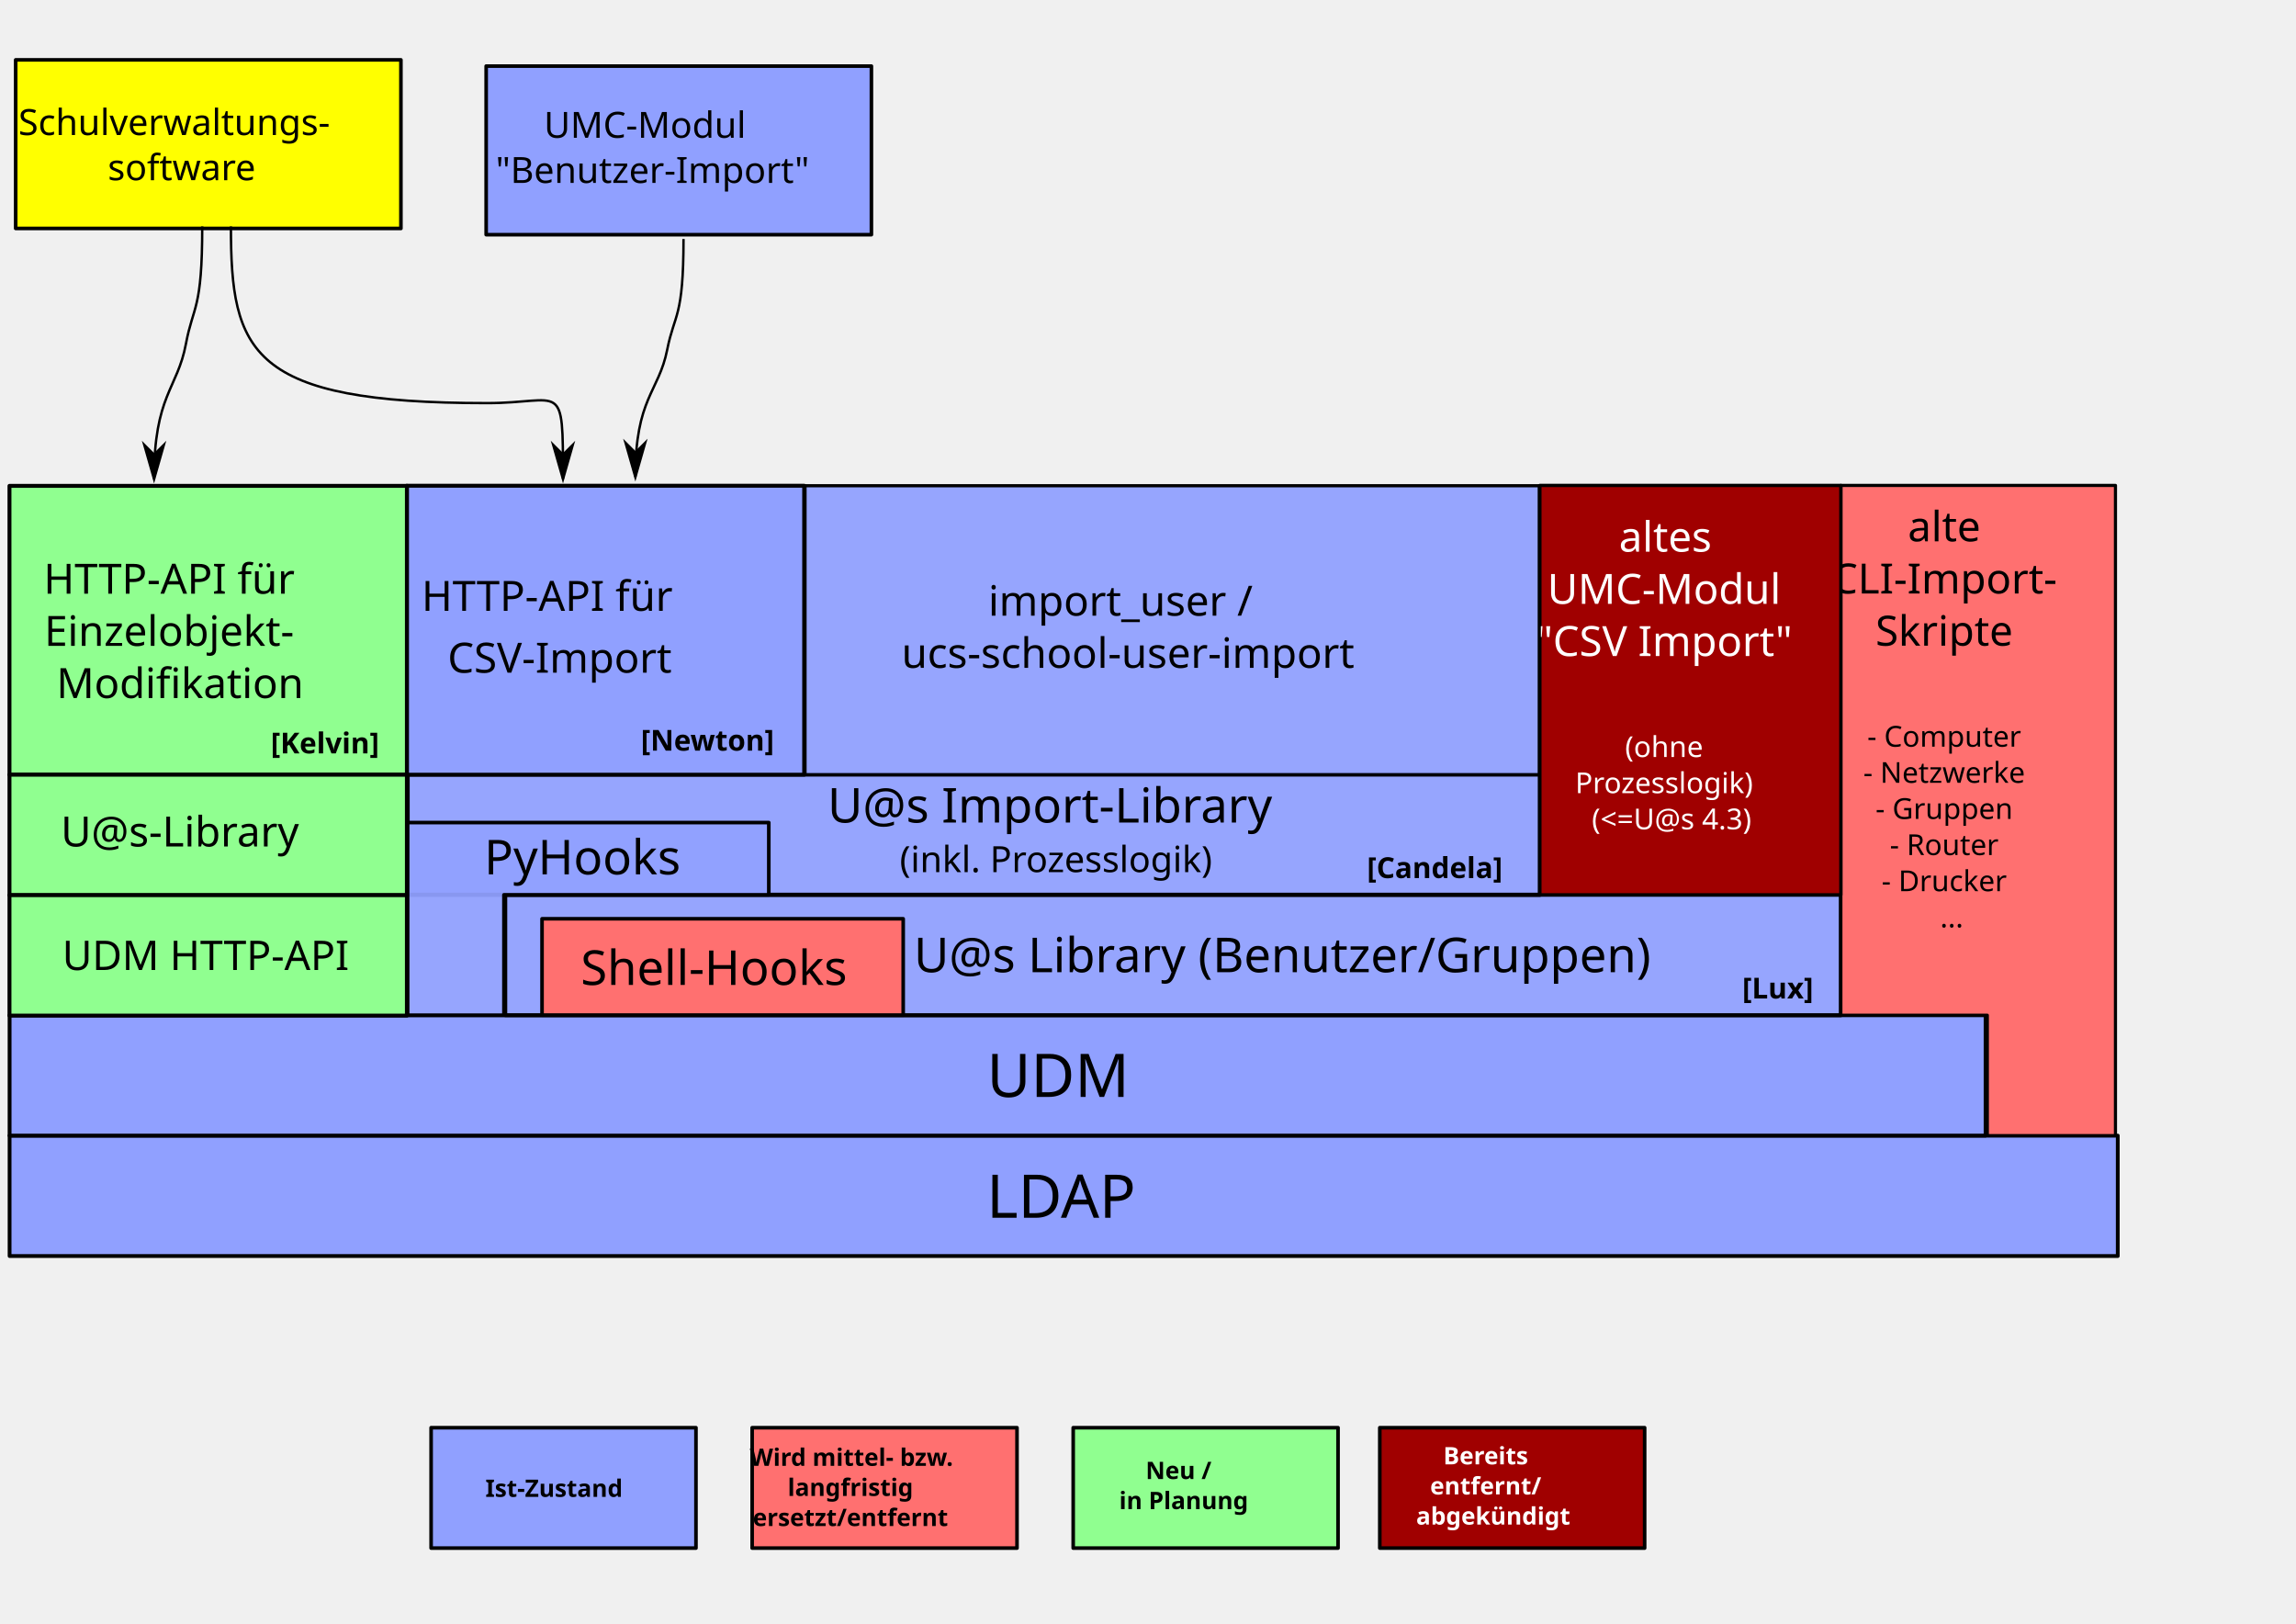
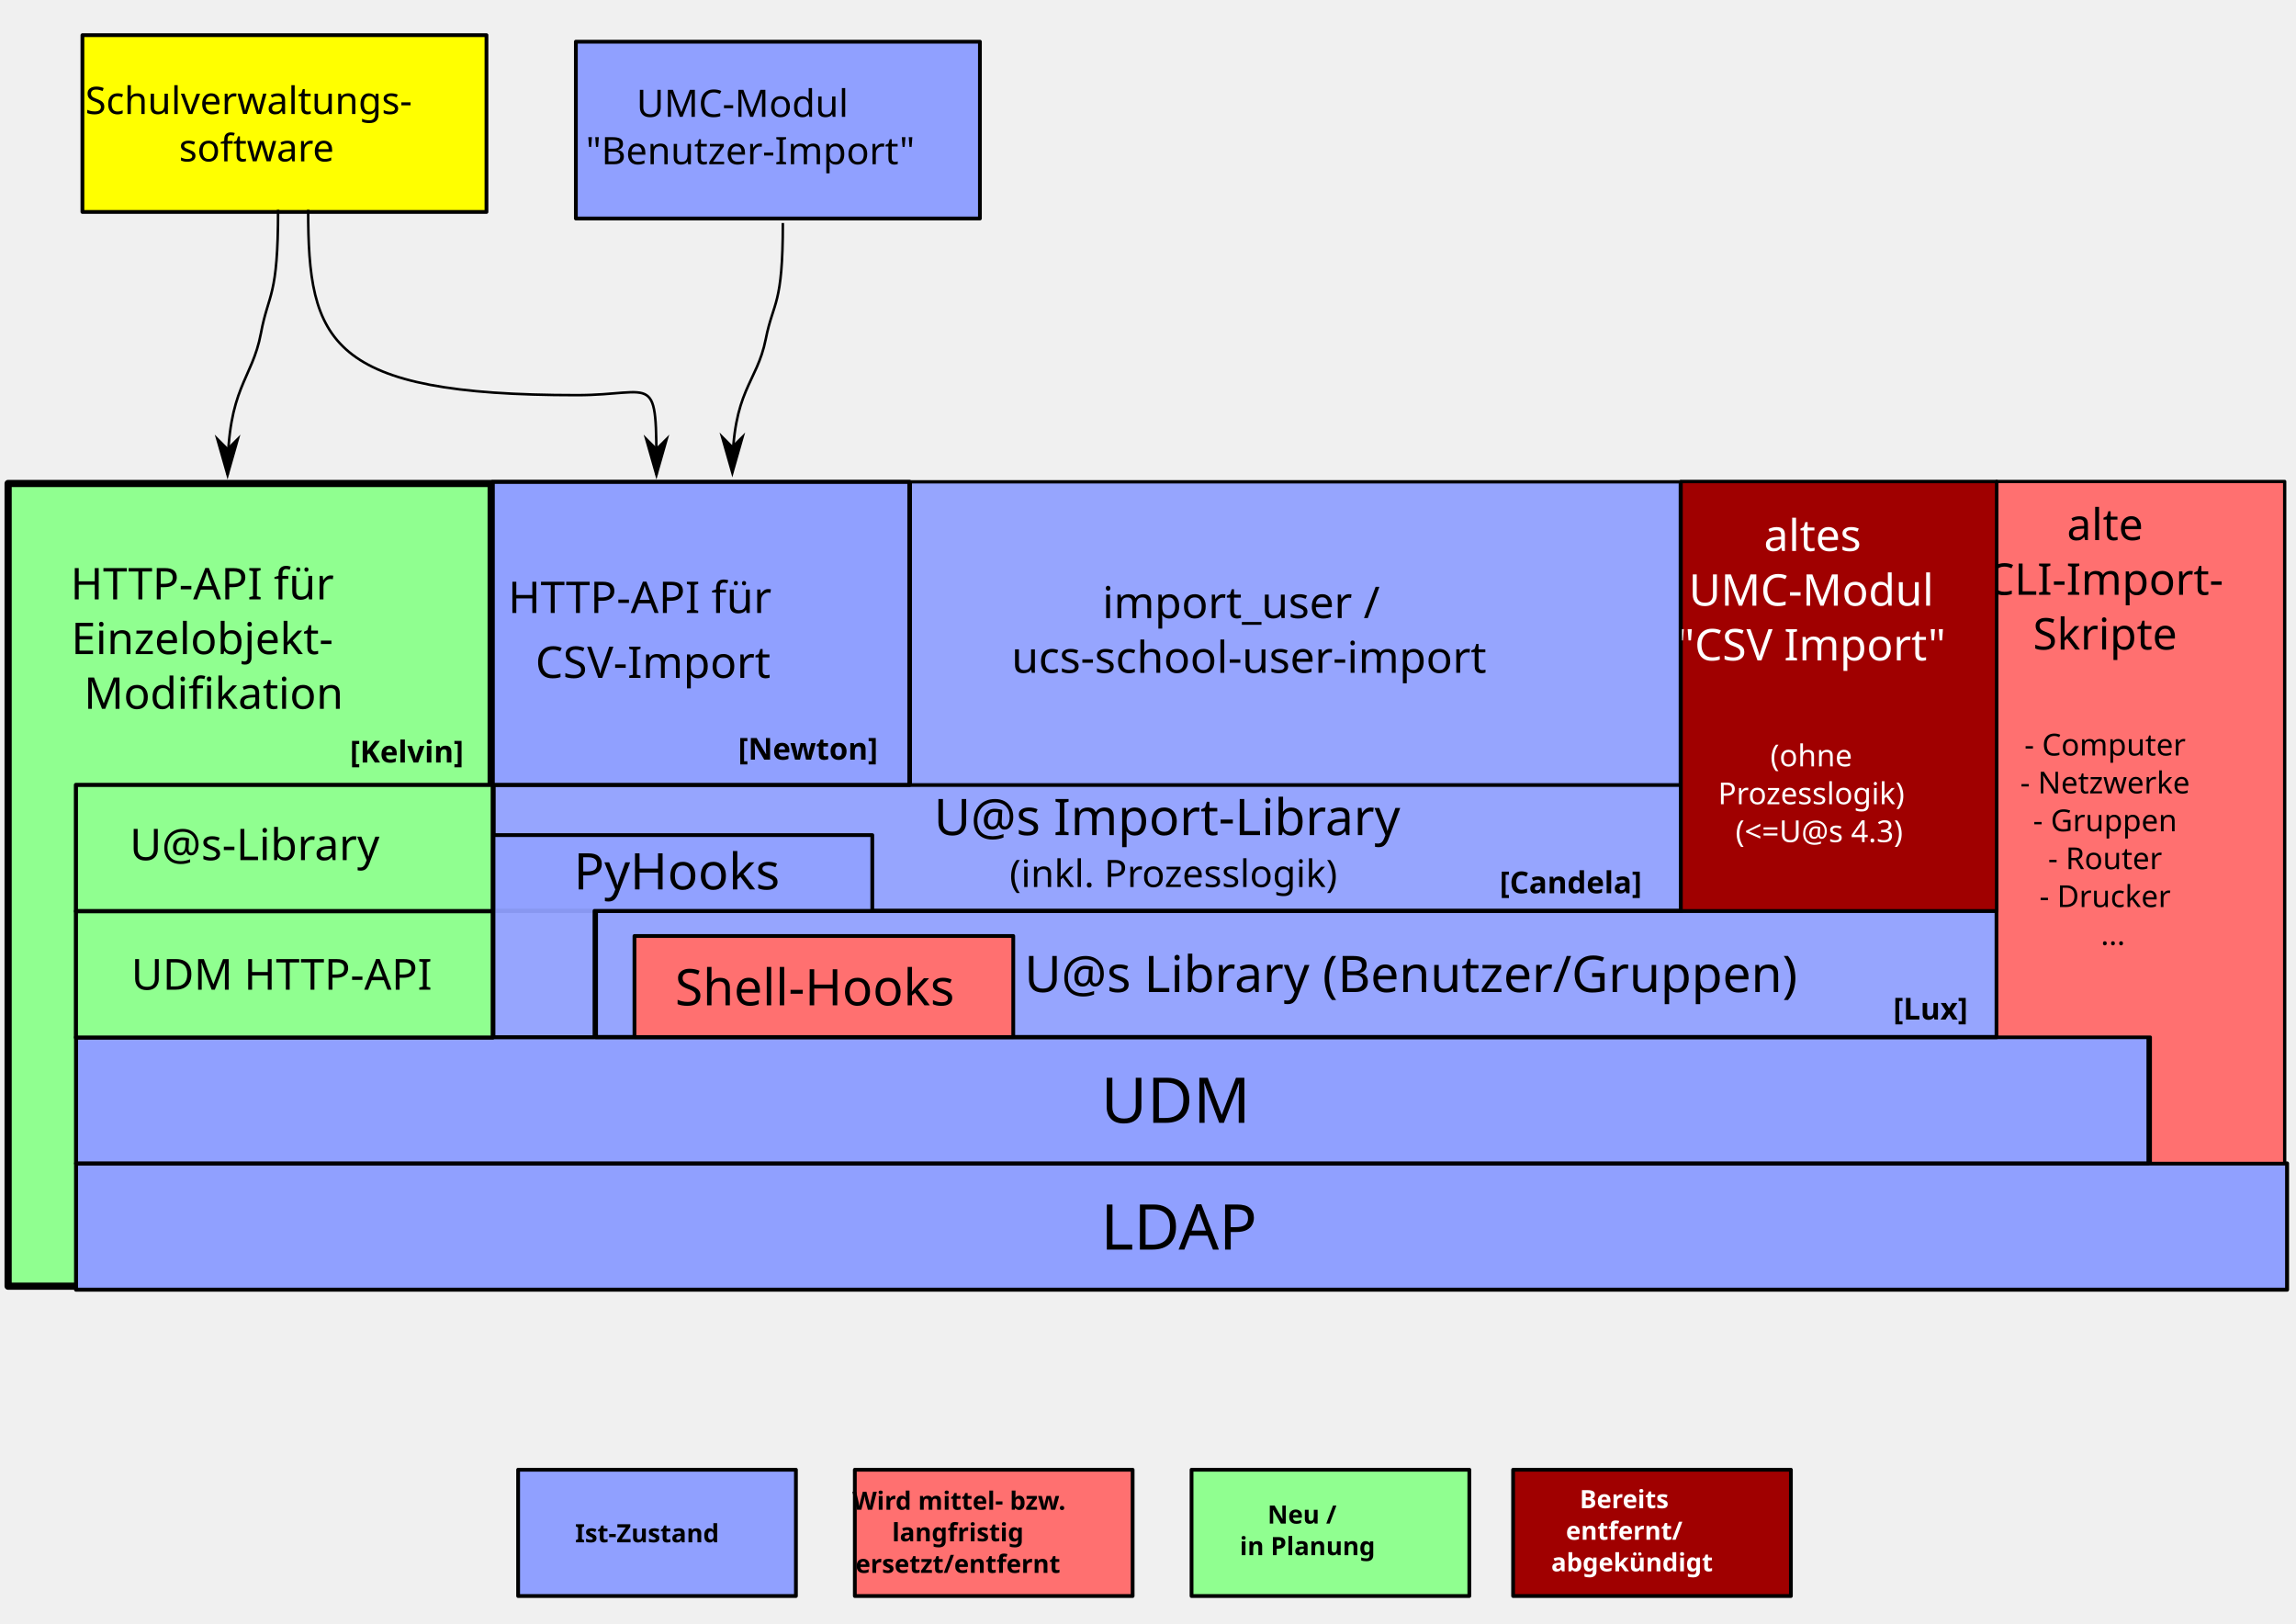
<svg xmlns="http://www.w3.org/2000/svg" width="297mm" height="210mm" id="svg2" version="1.1">
  <defs id="defs4">
    <marker orient="auto" refY="0" refX="0" id="Arrow1Lend" style="overflow:visible">
      <path id="path4110" d="M 0,0 5,-5 -12.5,0 5,5 Z" style="fill-rule:evenodd;stroke:#000000;stroke-width:1pt" transform="matrix(-0.8,0,0,-0.8,-10,0)" />
    </marker>
  </defs>
  <g id="layer1" transform="translate(0,-328.8189)">
-     <rect style="fill:#90a0ff;fill-opacity:1;stroke:#000000;stroke-width:1.85;stroke-linejoin:round;stroke-miterlimit:4;stroke-dasharray:none;stroke-opacity:1" id="rect2987" width="1030.689" height="58.859" x="4.688" y="883.934" />
-     <rect y="825.074" x="4.688" height="58.859" width="966.075" id="rect3757" style="fill:#90a0ff;fill-opacity:1;stroke:#000000;stroke-width:1.878;stroke-linejoin:round;stroke-miterlimit:4;stroke-dasharray:none;stroke-opacity:1" />
-     <rect style="fill:#90a0ff;fill-opacity:0.941;stroke:#000000;stroke-width:1.933;stroke-linejoin:round;stroke-miterlimit:4;stroke-dasharray:none;stroke-opacity:1" id="rect3759" width="652.976" height="58.859" x="247.024" y="766.215" />
-     <rect y="707.356" x="199.286" height="58.859" width="553.566" id="rect3763" style="fill:#90a0ff;fill-opacity:0.941;stroke:#000000;stroke-width:2.021;stroke-linejoin:round;stroke-miterlimit:4;stroke-dasharray:none;stroke-opacity:1" />
-     <text xml:space="preserve" style="font-style:normal;font-weight:normal;font-size:14.126px;line-height:0%;font-family:sans-serif;letter-spacing:0px;word-spacing:0px;fill:#000000;fill-opacity:1;stroke:none;stroke-width:1.177" x="482.471" y="865.023" id="text3778">
-       <tspan x="482.471" y="865.023" id="tspan3782" style="font-size:29.43px;line-height:1.25;font-family:sans-serif;stroke-width:1.177">UDM</tspan>
+     <rect y="565.157" x="3.97" height="392.375" width="236.168" id="rect4599" style="fill:#90ff90;fill-opacity:1;stroke:#000000;stroke-width:3.523;stroke-linejoin:round;stroke-miterlimit:4;stroke-dasharray:none;stroke-opacity:1" />
+     <rect style="fill:#90a0ff;fill-opacity:1;stroke:#000000;stroke-width:1.94;stroke-linejoin:round;stroke-miterlimit:4;stroke-dasharray:none;stroke-opacity:1" id="rect2987" width="1080.99" height="61.732" x="37.173" y="897.518" />
+     <rect y="835.787" x="37.173" height="61.732" width="1013.223" id="rect3757" style="fill:#90a0ff;fill-opacity:1;stroke:#000000;stroke-width:1.969;stroke-linejoin:round;stroke-miterlimit:4;stroke-dasharray:none;stroke-opacity:1" />
+     <rect style="fill:#90a0ff;fill-opacity:0.941;stroke:#000000;stroke-width:2.027;stroke-linejoin:round;stroke-miterlimit:4;stroke-dasharray:none;stroke-opacity:1" id="rect3759" width="684.843" height="61.732" x="291.337" y="774.055" />
+     <rect y="712.323" x="241.269" height="61.732" width="580.583" id="rect3763" style="fill:#90a0ff;fill-opacity:0.941;stroke:#000000;stroke-width:2.119;stroke-linejoin:round;stroke-miterlimit:4;stroke-dasharray:none;stroke-opacity:1" />
+     <text xml:space="preserve" style="font-style:normal;font-weight:normal;font-size:14.816px;line-height:0%;font-family:sans-serif;letter-spacing:0px;word-spacing:0px;fill:#000000;fill-opacity:1;stroke:none;stroke-width:1.235" x="538.275" y="877.685" id="text3778">
+       <tspan x="538.275" y="877.685" id="tspan3782" style="font-size:30.866px;line-height:1.25;font-family:sans-serif;stroke-width:1.235">UDM</tspan>
    </text>
-     <text xml:space="preserve" style="font-style:normal;font-weight:normal;font-size:14.126px;line-height:0%;font-family:sans-serif;letter-spacing:0px;word-spacing:0px;fill:#000000;fill-opacity:1;stroke:none;stroke-width:1.177" x="482.331" y="924.09" id="text3786">
-       <tspan id="tspan3788" x="482.331" y="924.09" style="font-size:29.43px;line-height:1.25;font-family:sans-serif;stroke-width:1.177">LDAP</tspan>
+     <text xml:space="preserve" style="font-style:normal;font-weight:normal;font-size:14.816px;line-height:0%;font-family:sans-serif;letter-spacing:0px;word-spacing:0px;fill:#000000;fill-opacity:1;stroke:none;stroke-width:1.235" x="538.128" y="939.635" id="text3786">
+       <tspan id="tspan3788" x="538.128" y="939.635" style="font-size:30.866px;line-height:1.25;font-family:sans-serif;stroke-width:1.235">LDAP</tspan>
    </text>
-     <text xml:space="preserve" style="font-style:normal;font-weight:normal;font-size:14.126px;line-height:0%;font-family:sans-serif;letter-spacing:0px;word-spacing:0px;fill:#000000;fill-opacity:1;stroke:none;stroke-width:1.177" x="446.784" y="804.053" id="text3790">
-       <tspan id="tspan3792" x="446.784" y="804.053" style="font-size:23.544px;line-height:1.25;font-family:sans-serif;stroke-width:1.177">U@s Library (Benutzer/Gruppen)</tspan>
+     <text xml:space="preserve" style="font-style:normal;font-weight:normal;font-size:14.816px;line-height:0%;font-family:sans-serif;letter-spacing:0px;word-spacing:0px;fill:#000000;fill-opacity:1;stroke:none;stroke-width:1.235" x="500.846" y="813.74" id="text3790">
+       <tspan id="tspan3792" x="500.846" y="813.74" style="font-size:24.693px;line-height:1.25;font-family:sans-serif;stroke-width:1.235">U@s Library (Benutzer/Gruppen)</tspan>
    </text>
-     <text xml:space="preserve" style="font-style:normal;font-weight:normal;font-size:14.126px;line-height:0%;font-family:sans-serif;letter-spacing:0px;word-spacing:0px;fill:#000000;fill-opacity:1;stroke:none;stroke-width:1.177" x="525.44" y="730.9" id="text3794">
-       <tspan id="tspan3796" x="529.187" y="730.9" style="font-size:23.544px;line-height:1.25;font-family:sans-serif;text-align:center;text-anchor:middle;stroke-width:1.177">U@s Import-Library </tspan>
-       <tspan x="525.44" y="755.122" style="font-size:17.658px;line-height:1.25;font-family:sans-serif;text-align:center;text-anchor:middle;stroke-width:1.177" id="tspan3942">(inkl. Prozesslogik)</tspan>
+     <text xml:space="preserve" style="font-style:normal;font-weight:normal;font-size:14.816px;line-height:0%;font-family:sans-serif;letter-spacing:0px;word-spacing:0px;fill:#000000;fill-opacity:1;stroke:none;stroke-width:1.235" x="583.34" y="737.016" id="text3794">
+       <tspan id="tspan3796" x="587.265" y="737.016" style="font-size:24.693px;line-height:1.25;font-family:sans-serif;text-align:center;text-anchor:middle;stroke-width:1.235">U@s Import-Library </tspan>
+       <tspan x="583.34" y="762.42" style="font-size:18.52px;line-height:1.25;font-family:sans-serif;text-align:center;text-anchor:middle;stroke-width:1.235" id="tspan3942">(inkl. Prozesslogik)</tspan>
    </text>
-     <g id="g5346" transform="matrix(1.177183,0,0,1.177183,176.0321,339.6485)">
+     <g id="g5346" transform="matrix(1.234635,0,0,1.234635,216.8802,326.6701)">
      <path id="rect3761" d="m 615,192.375 v 220 h 60.826 v 50 h 53.223 v -50 -220 z" style="fill:#ff7070;fill-opacity:1;stroke:#000000;stroke-width:1.308;stroke-linejoin:round;stroke-miterlimit:4;stroke-dasharray:none;stroke-opacity:1" />
      <text id="text3798" y="215.577" x="671.965" style="font-style:normal;font-weight:normal;line-height:0%;font-family:sans-serif;letter-spacing:0px;word-spacing:0px;fill:#000000;fill-opacity:1;stroke:none" xml:space="preserve">
        <tspan style="font-style:normal;font-variant:normal;font-weight:normal;font-stretch:normal;font-size:17.333px;line-height:1.25;font-family:sans-serif;-inkscape-font-specification:'sans-serif, Normal';font-variant-ligatures:normal;font-variant-caps:normal;font-variant-numeric:normal;font-feature-settings:normal;text-align:center;writing-mode:lr-tb;text-anchor:middle" y="215.577" x="671.965" id="tspan3800">alte</tspan>
        <tspan style="font-style:normal;font-variant:normal;font-weight:normal;font-stretch:normal;font-size:17.333px;line-height:1.25;font-family:sans-serif;-inkscape-font-specification:'sans-serif, Normal';font-variant-ligatures:normal;font-variant-caps:normal;font-variant-numeric:normal;font-feature-settings:normal;text-align:center;writing-mode:lr-tb;text-anchor:middle" id="tspan3802" y="237.243" x="671.965">CLI-Import-</tspan>
        <tspan style="font-style:normal;font-variant:normal;font-weight:normal;font-stretch:normal;font-size:17.333px;line-height:1.25;font-family:sans-serif;-inkscape-font-specification:'sans-serif, Normal';font-variant-ligatures:normal;font-variant-caps:normal;font-variant-numeric:normal;font-feature-settings:normal;text-align:center;writing-mode:lr-tb;text-anchor:middle" id="tspan3804" y="258.91" x="671.965">Skripte</tspan>
-         <tspan style="font-size:20px;line-height:1.25;font-family:sans-serif;text-align:center;text-anchor:middle" id="tspan3806" y="282.936" x="675.149"> </tspan>
+         <tspan style="font-size:20px;line-height:1.25;font-family:sans-serif;text-align:center;text-anchor:middle" id="tspan3806" y="282.936" x="675.144"> </tspan>
        <tspan style="font-style:normal;font-variant:normal;font-weight:normal;font-stretch:normal;font-size:12px;line-height:1.25;font-family:sans-serif;-inkscape-font-specification:'sans-serif, Normal';font-variant-ligatures:normal;font-variant-caps:normal;font-variant-numeric:normal;font-feature-settings:normal;text-align:center;writing-mode:lr-tb;text-anchor:middle" id="tspan3808" y="300.858" x="671.965">- Computer</tspan>
        <tspan style="font-style:normal;font-variant:normal;font-weight:normal;font-stretch:normal;font-size:12px;line-height:1.25;font-family:sans-serif;-inkscape-font-specification:'sans-serif, Normal';font-variant-ligatures:normal;font-variant-caps:normal;font-variant-numeric:normal;font-feature-settings:normal;text-align:center;writing-mode:lr-tb;text-anchor:middle" id="tspan3810" y="315.858" x="671.965">- Netzwerke</tspan>
        <tspan style="font-style:normal;font-variant:normal;font-weight:normal;font-stretch:normal;font-size:12px;line-height:1.25;font-family:sans-serif;-inkscape-font-specification:'sans-serif, Normal';font-variant-ligatures:normal;font-variant-caps:normal;font-variant-numeric:normal;font-feature-settings:normal;text-align:center;writing-mode:lr-tb;text-anchor:middle" id="tspan3812" y="330.858" x="671.965">- Gruppen</tspan>
        <tspan style="font-style:normal;font-variant:normal;font-weight:normal;font-stretch:normal;font-size:12px;line-height:1.25;font-family:sans-serif;-inkscape-font-specification:'sans-serif, Normal';font-variant-ligatures:normal;font-variant-caps:normal;font-variant-numeric:normal;font-feature-settings:normal;text-align:center;writing-mode:lr-tb;text-anchor:middle" id="tspan3814" y="345.858" x="671.965">- Router</tspan>
        <tspan style="font-style:normal;font-variant:normal;font-weight:normal;font-stretch:normal;font-size:12px;line-height:1.25;font-family:sans-serif;-inkscape-font-specification:'sans-serif, Normal';font-variant-ligatures:normal;font-variant-caps:normal;font-variant-numeric:normal;font-feature-settings:normal;text-align:center;writing-mode:lr-tb;text-anchor:middle" id="tspan3816" y="360.858" x="671.965">- Drucker</tspan>
        <tspan style="font-style:normal;font-variant:normal;font-weight:normal;font-stretch:normal;font-size:12px;line-height:1.25;font-family:sans-serif;-inkscape-font-specification:'sans-serif, Normal';font-variant-ligatures:normal;font-variant-caps:normal;font-variant-numeric:normal;font-feature-settings:normal;text-align:center;writing-mode:lr-tb;text-anchor:middle" id="tspan3818" y="375.858" x="671.965">...</tspan>
      </text>
    </g>
-     <rect style="fill:#a00000;fill-opacity:1;stroke:#000000;stroke-width:1.612;stroke-linejoin:round;stroke-miterlimit:4;stroke-dasharray:none;stroke-opacity:1" id="rect3765" width="147.148" height="200.121" x="752.852" y="566.109" />
-     <text xml:space="preserve" style="font-style:normal;font-weight:normal;font-size:14.126px;line-height:0%;font-family:sans-serif;letter-spacing:0px;word-spacing:0px;fill:#ffffff;fill-opacity:1;stroke:none;stroke-width:1.177" x="826.436" y="598.481" id="text3820">
-       <tspan id="tspan3822" x="829.684" y="598.481" style="font-style:normal;font-variant:normal;font-weight:normal;font-stretch:normal;font-size:20.405px;line-height:1.25;font-family:sans-serif;-inkscape-font-specification:'sans-serif, Normal';font-variant-ligatures:normal;font-variant-caps:normal;font-variant-numeric:normal;font-feature-settings:normal;text-align:center;writing-mode:lr-tb;text-anchor:middle;fill:#ffffff;fill-opacity:1;stroke-width:1.177">altes </tspan>
-       <tspan x="826.436" y="623.987" style="font-style:normal;font-variant:normal;font-weight:normal;font-stretch:normal;font-size:20.405px;line-height:1.25;font-family:sans-serif;-inkscape-font-specification:'sans-serif, Normal';font-variant-ligatures:normal;font-variant-caps:normal;font-variant-numeric:normal;font-feature-settings:normal;text-align:center;writing-mode:lr-tb;text-anchor:middle;fill:#ffffff;fill-opacity:1;stroke-width:1.177" id="tspan3832">UMC-Modul</tspan>
-       <tspan x="826.436" y="649.493" id="tspan3824" style="font-style:normal;font-variant:normal;font-weight:normal;font-stretch:normal;font-size:20.405px;line-height:1.25;font-family:sans-serif;-inkscape-font-specification:'sans-serif, Normal';font-variant-ligatures:normal;font-variant-caps:normal;font-variant-numeric:normal;font-feature-settings:normal;text-align:center;writing-mode:lr-tb;text-anchor:middle;fill:#ffffff;fill-opacity:1;stroke-width:1.177">"CSV Import"</tspan>
-       <tspan x="830.184" y="677.776" id="tspan3826" style="font-size:23.544px;line-height:1.25;font-family:sans-serif;text-align:center;text-anchor:middle;fill:#ffffff;fill-opacity:1;stroke-width:1.177"> </tspan>
-       <tspan x="826.436" y="698.873" id="tspan3828" style="font-style:normal;font-variant:normal;font-weight:normal;font-stretch:normal;font-size:14.126px;line-height:1.25;font-family:sans-serif;-inkscape-font-specification:'sans-serif, Normal';font-variant-ligatures:normal;font-variant-caps:normal;font-variant-numeric:normal;font-feature-settings:normal;text-align:center;writing-mode:lr-tb;text-anchor:middle;fill:#ffffff;fill-opacity:1;stroke-width:1.177">(ohne</tspan>
-       <tspan x="826.436" y="716.531" id="tspan3830" style="font-style:normal;font-variant:normal;font-weight:normal;font-stretch:normal;font-size:14.126px;line-height:1.25;font-family:sans-serif;-inkscape-font-specification:'sans-serif, Normal';font-variant-ligatures:normal;font-variant-caps:normal;font-variant-numeric:normal;font-feature-settings:normal;text-align:center;writing-mode:lr-tb;text-anchor:middle;fill:#ffffff;fill-opacity:1;stroke-width:1.177">Prozesslogik)</tspan>
-       <tspan x="826.436" y="734.189" style="font-style:normal;font-variant:normal;font-weight:normal;font-stretch:normal;font-size:14.126px;line-height:1.25;font-family:sans-serif;-inkscape-font-specification:'sans-serif, Normal';font-variant-ligatures:normal;font-variant-caps:normal;font-variant-numeric:normal;font-feature-settings:normal;text-align:center;writing-mode:lr-tb;text-anchor:middle;fill:#ffffff;fill-opacity:1;stroke-width:1.177" id="tspan917">(&lt;=U@s 4.3)</tspan>
+     <rect style="fill:#a00000;fill-opacity:1;stroke:#000000;stroke-width:1.691;stroke-linejoin:round;stroke-miterlimit:4;stroke-dasharray:none;stroke-opacity:1" id="rect3765" width="154.329" height="209.888" x="821.851" y="564.183" />
+     <text xml:space="preserve" style="font-style:normal;font-weight:normal;font-size:14.816px;line-height:0%;font-family:sans-serif;letter-spacing:0px;word-spacing:0px;fill:#ffffff;fill-opacity:1;stroke:none;stroke-width:1.235" x="899.026" y="598.135" id="text3820">
+       <tspan id="tspan3822" x="902.428" y="598.135" style="font-style:normal;font-variant:normal;font-weight:normal;font-stretch:normal;font-size:21.4px;line-height:1.25;font-family:sans-serif;-inkscape-font-specification:'sans-serif, Normal';font-variant-ligatures:normal;font-variant-caps:normal;font-variant-numeric:normal;font-feature-settings:normal;text-align:center;writing-mode:lr-tb;text-anchor:middle;fill:#ffffff;fill-opacity:1;stroke-width:1.235">altes </tspan>
+       <tspan x="899.026" y="624.885" style="font-style:normal;font-variant:normal;font-weight:normal;font-stretch:normal;font-size:21.4px;line-height:1.25;font-family:sans-serif;-inkscape-font-specification:'sans-serif, Normal';font-variant-ligatures:normal;font-variant-caps:normal;font-variant-numeric:normal;font-feature-settings:normal;text-align:center;writing-mode:lr-tb;text-anchor:middle;fill:#ffffff;fill-opacity:1;stroke-width:1.235" id="tspan3832">UMC-Modul</tspan>
+       <tspan x="899.026" y="651.636" id="tspan3824" style="font-style:normal;font-variant:normal;font-weight:normal;font-stretch:normal;font-size:21.4px;line-height:1.25;font-family:sans-serif;-inkscape-font-specification:'sans-serif, Normal';font-variant-ligatures:normal;font-variant-caps:normal;font-variant-numeric:normal;font-feature-settings:normal;text-align:center;writing-mode:lr-tb;text-anchor:middle;fill:#ffffff;fill-opacity:1;stroke-width:1.235">"CSV Import"</tspan>
+       <tspan x="902.951" y="681.299" id="tspan3826" style="font-size:24.693px;line-height:1.25;font-family:sans-serif;text-align:center;text-anchor:middle;fill:#ffffff;fill-opacity:1;stroke-width:1.235"> </tspan>
+       <tspan x="899.026" y="703.426" id="tspan3828" style="font-style:normal;font-variant:normal;font-weight:normal;font-stretch:normal;font-size:14.816px;line-height:1.25;font-family:sans-serif;-inkscape-font-specification:'sans-serif, Normal';font-variant-ligatures:normal;font-variant-caps:normal;font-variant-numeric:normal;font-feature-settings:normal;text-align:center;writing-mode:lr-tb;text-anchor:middle;fill:#ffffff;fill-opacity:1;stroke-width:1.235">(ohne</tspan>
+       <tspan x="899.026" y="721.946" id="tspan3830" style="font-style:normal;font-variant:normal;font-weight:normal;font-stretch:normal;font-size:14.816px;line-height:1.25;font-family:sans-serif;-inkscape-font-specification:'sans-serif, Normal';font-variant-ligatures:normal;font-variant-caps:normal;font-variant-numeric:normal;font-feature-settings:normal;text-align:center;writing-mode:lr-tb;text-anchor:middle;fill:#ffffff;fill-opacity:1;stroke-width:1.235">Prozesslogik)</tspan>
+       <tspan x="899.026" y="740.465" style="font-style:normal;font-variant:normal;font-weight:normal;font-stretch:normal;font-size:14.816px;line-height:1.25;font-family:sans-serif;-inkscape-font-specification:'sans-serif, Normal';font-variant-ligatures:normal;font-variant-caps:normal;font-variant-numeric:normal;font-feature-settings:normal;text-align:center;writing-mode:lr-tb;text-anchor:middle;fill:#ffffff;fill-opacity:1;stroke-width:1.235" id="tspan917">(&lt;=U@s 4.3)</tspan>
    </text>
-     <g id="g4597" transform="matrix(1.177183,0,0,1.177183,199.2857,339.4782)">
+     <g id="g4597" transform="matrix(1.234635,0,0,1.234635,241.2687,326.4915)">
      <path id="rect3773" d="m 0,332.52 v 30 50 h 40 v -50 h 110 v -30 H 40 Z" style="fill:#90a0ff;fill-opacity:0.941;stroke:#000000;stroke-width:1.5;stroke-linejoin:round;stroke-miterlimit:4;stroke-dasharray:none;stroke-opacity:1" />
      <text id="text3894" y="354.022" x="31.797" style="font-style:normal;font-weight:normal;line-height:0%;font-family:sans-serif;letter-spacing:0px;word-spacing:0px;fill:#000000;fill-opacity:1;stroke:none" xml:space="preserve">
        <tspan style="font-size:20px;line-height:1.25;font-family:sans-serif" y="354.022" x="31.797" id="tspan3896">PyHooks</tspan>
      </text>
    </g>
-     <text xml:space="preserve" style="font-style:normal;font-weight:normal;font-size:14.126px;line-height:0%;font-family:sans-serif;text-align:center;letter-spacing:0px;word-spacing:0px;text-anchor:middle;fill:#000000;fill-opacity:1;stroke:none;stroke-width:1.177" x="409.95" y="620.484" id="text3902">
-       <tspan id="tspan4643" x="409.95" y="624.154" style="stroke-width:1.177" />
+     <text xml:space="preserve" style="font-style:normal;font-weight:normal;font-size:14.816px;line-height:0%;font-family:sans-serif;text-align:center;letter-spacing:0px;word-spacing:0px;text-anchor:middle;fill:#000000;fill-opacity:1;stroke:none;stroke-width:1.235" x="411.36" y="621.212" id="text3902">
+       <tspan id="tspan4643" x="411.36" y="625.06" style="stroke-width:1.235" />
    </text>
-     <rect y="566.258" x="393.571" height="141.262" width="358.98" id="rect3769" style="fill:#90a0ff;fill-opacity:0.941;stroke:#000000;stroke-width:1.565;stroke-linejoin:round;stroke-miterlimit:4;stroke-dasharray:none;stroke-opacity:1" />
-     <text xml:space="preserve" style="font-style:normal;font-weight:normal;font-size:14.126px;line-height:0%;font-family:sans-serif;letter-spacing:0px;word-spacing:0px;fill:#000000;fill-opacity:1;stroke:none;stroke-width:1.177" x="560.658" y="629.765" id="text3908">
-       <tspan x="560.658" y="629.765" style="font-style:normal;font-variant:normal;font-weight:normal;font-stretch:normal;font-size:20.405px;line-height:1.25;font-family:sans-serif;-inkscape-font-specification:'sans-serif, Normal';font-variant-ligatures:normal;font-variant-caps:normal;font-variant-numeric:normal;font-feature-settings:normal;text-align:center;writing-mode:lr-tb;text-anchor:middle;stroke-width:1.177" id="tspan5360">import_user /</tspan>
-       <tspan x="560.658" y="655.271" id="tspan3914" style="font-style:normal;font-variant:normal;font-weight:normal;font-stretch:normal;font-size:20.405px;line-height:1.25;font-family:sans-serif;-inkscape-font-specification:'sans-serif, Normal';font-variant-ligatures:normal;font-variant-caps:normal;font-variant-numeric:normal;font-feature-settings:normal;text-align:center;writing-mode:lr-tb;text-anchor:middle;stroke-width:1.177">ucs-school-user-import</tspan>
+     <rect y="564.339" x="445.036" height="148.156" width="376.5" id="rect3769" style="fill:#90a0ff;fill-opacity:0.941;stroke:#000000;stroke-width:1.642;stroke-linejoin:round;stroke-miterlimit:4;stroke-dasharray:none;stroke-opacity:1" />
+     <text xml:space="preserve" style="font-style:normal;font-weight:normal;font-size:14.816px;line-height:0%;font-family:sans-serif;letter-spacing:0px;word-spacing:0px;fill:#000000;fill-opacity:1;stroke:none;stroke-width:1.235" x="620.278" y="630.946" id="text3908">
+       <tspan x="620.278" y="630.946" style="font-style:normal;font-variant:normal;font-weight:normal;font-stretch:normal;font-size:21.4px;line-height:1.25;font-family:sans-serif;-inkscape-font-specification:'sans-serif, Normal';font-variant-ligatures:normal;font-variant-caps:normal;font-variant-numeric:normal;font-feature-settings:normal;text-align:center;writing-mode:lr-tb;text-anchor:middle;stroke-width:1.235" id="tspan5360">import_user /</tspan>
+       <tspan x="620.278" y="657.696" id="tspan3914" style="font-style:normal;font-variant:normal;font-weight:normal;font-stretch:normal;font-size:21.4px;line-height:1.25;font-family:sans-serif;-inkscape-font-specification:'sans-serif, Normal';font-variant-ligatures:normal;font-variant-caps:normal;font-variant-numeric:normal;font-feature-settings:normal;text-align:center;writing-mode:lr-tb;text-anchor:middle;stroke-width:1.235">ucs-school-user-import</tspan>
    </text>
-     <g id="g4592" transform="matrix(1.177183,0,0,1.177183,200.2549,339.4169)">
+     <g id="g4592" transform="matrix(1.234635,0,0,1.234635,242.2852,326.4272)">
      <rect y="372.52" x="55" height="40" width="150" id="rect3759-3" style="fill:#ff7070;fill-opacity:1;stroke:#000000;stroke-width:1.5;stroke-linejoin:round;stroke-miterlimit:4;stroke-dasharray:none;stroke-opacity:1" />
      <text id="text3898" y="399.976" x="71.064" style="font-style:normal;font-weight:normal;line-height:0%;font-family:sans-serif;letter-spacing:0px;word-spacing:0px;fill:#000000;fill-opacity:1;stroke:none" xml:space="preserve">
        <tspan style="font-size:20px;line-height:1.25;font-family:sans-serif" y="399.976" x="71.064" id="tspan3900">Shell-Hooks</tspan>
      </text>
    </g>
    <text xml:space="preserve" style="font-style:normal;font-weight:normal;font-size:14.126px;line-height:0%;font-family:sans-serif;letter-spacing:0px;word-spacing:0px;fill:#000000;fill-opacity:1;stroke:none;stroke-width:1.177" x="358.496" y="276.673" id="text3996">
      <tspan id="tspan3998" x="358.496" y="276.673" style="font-size:17.658px;line-height:1.25;font-family:sans-serif;stroke-width:1.177"> </tspan>
    </text>
-     <g id="g4740" transform="matrix(1.177183,0,0,1.177183,25.79232,334.8026)">
+     <g id="g4740" transform="matrix(1.234635,0,0,1.234635,59.30817,321.5878)">
      <rect y="22.362" x="180" height="70" width="160" id="rect3988" style="fill:#90a0ff;fill-opacity:1;stroke:#000000;stroke-width:1.5;stroke-linejoin:round;stroke-miterlimit:4;stroke-dasharray:none;stroke-opacity:1" />
      <text id="text4000" y="52.125" x="260.007" style="font-style:normal;font-weight:normal;line-height:0%;font-family:sans-serif;letter-spacing:0px;word-spacing:0px;fill:#000000;fill-opacity:1;stroke:none" xml:space="preserve">
        <tspan style="font-size:15px;line-height:1.25;font-family:sans-serif;text-align:center;text-anchor:middle" id="tspan4006" y="52.125" x="260.007">UMC-Modul</tspan>
        <tspan style="font-size:15px;line-height:1.25;font-family:sans-serif;text-align:center;text-anchor:middle" y="70.875" x="260.007" id="tspan4729">"Benutzer-Import"</tspan>
      </text>
    </g>
-     <g id="g4746" transform="matrix(1.177183,0,0,1.177183,-427.8954,331.7573)">
+     <g id="g4746" transform="matrix(1.234635,0,0,1.234635,-416.5213,318.3939)">
      <rect style="fill:#ffff00;fill-opacity:1;stroke:#000000;stroke-width:1.5;stroke-linejoin:round;stroke-miterlimit:4;stroke-dasharray:none;stroke-opacity:1" id="rect3990" width="160" height="70" x="370" y="22.362" />
      <text id="text4008" y="53.579" x="449.875" style="font-style:normal;font-weight:normal;line-height:0%;font-family:sans-serif;letter-spacing:0px;word-spacing:0px;fill:#000000;fill-opacity:1;stroke:none" xml:space="preserve">
        <tspan style="font-size:15px;line-height:1.25;font-family:sans-serif;text-align:center;text-anchor:middle" y="53.579" x="449.875" id="tspan4010">Schulverwaltungs-</tspan>
        <tspan style="font-size:15px;line-height:1.25;font-family:sans-serif;text-align:center;text-anchor:middle" id="tspan4012" y="72.329" x="449.875">software</tspan>
      </text>
    </g>
-     <g id="g5283" transform="matrix(1.177183,0,0,1.177183,198.9991,505.9622)">
+     <g id="g5283" transform="matrix(1.234635,0,0,1.234635,240.9681,501.1006)">
      <rect style="fill:#90a0ff;fill-opacity:1;stroke:#000000;stroke-width:1.5;stroke-linejoin:round;stroke-miterlimit:4;stroke-dasharray:none;stroke-opacity:1" id="rect4014" width="110" height="50" x="10" y="442.362" />
      <text id="text4016" y="471.09" x="32.554" style="font-style:normal;font-variant:normal;font-weight:bold;font-stretch:normal;line-height:0%;font-family:sans-serif;-inkscape-font-specification:'Sans Bold';text-align:start;letter-spacing:0px;word-spacing:0px;writing-mode:lr-tb;text-anchor:start;fill:#000000;fill-opacity:1;stroke:none" xml:space="preserve">
        <tspan y="471.09" x="32.554" id="tspan4018" style="font-size:10px;line-height:1.25;font-family:sans-serif">Ist-Zustand</tspan>
      </text>
    </g>
-     <g id="g5288" transform="matrix(1.177183,0,0,1.177183,191.9691,505.9622)">
+     <g id="g5288" transform="matrix(1.234635,0,0,1.234635,233.595,501.1006)">
      <rect y="442.362" x="149.305" height="50" width="110" id="rect4020" style="fill:#ff7070;fill-opacity:1;stroke:#000000;stroke-width:1.5;stroke-linejoin:round;stroke-miterlimit:4;stroke-dasharray:none;stroke-opacity:1" />
      <text id="text4026" y="458.197" x="204.156" style="font-style:normal;font-variant:normal;font-weight:bold;font-stretch:normal;line-height:0%;font-family:sans-serif;-inkscape-font-specification:'Sans Bold';text-align:start;letter-spacing:0px;word-spacing:0px;writing-mode:lr-tb;text-anchor:start;fill:#000000;fill-opacity:1;stroke:none" xml:space="preserve">
-         <tspan id="tspan4083" style="font-size:10px;line-height:1.25;font-family:sans-serif;text-align:center;text-anchor:middle" y="458.197" x="205.895">Wird mittel- bzw. </tspan>
+         <tspan id="tspan4083" style="font-size:10px;line-height:1.25;font-family:sans-serif;text-align:center;text-anchor:middle" y="458.197" x="205.897">Wird mittel- bzw. </tspan>
        <tspan id="tspan4087" style="font-size:10px;line-height:1.25;font-family:sans-serif;text-align:center;text-anchor:middle" y="470.697" x="204.156">langfristig</tspan>
        <tspan id="tspan4091" style="font-size:10px;line-height:1.25;font-family:sans-serif;text-align:center;text-anchor:middle" y="483.197" x="204.156">ersetzt/entfernt</tspan>
-         <tspan style="font-size:10px;line-height:1.25;font-family:sans-serif;text-align:center;text-anchor:middle" id="tspan4047" y="495.697" x="205.895"> </tspan>
+         <tspan style="font-size:10px;line-height:1.25;font-family:sans-serif;text-align:center;text-anchor:middle" id="tspan4047" y="495.697" x="205.897"> </tspan>
      </text>
    </g>
-     <g id="g4734" transform="matrix(1.177183,0,0,1.177183,105.4011,339.4782)">
+     <g id="g4734" transform="matrix(1.234635,0,0,1.234635,142.8022,326.4915)">
      <rect style="fill:#90ff90;fill-opacity:1;stroke:#000000;stroke-width:1.5;stroke-linejoin:round;stroke-miterlimit:4;stroke-dasharray:none;stroke-opacity:1" id="rect4022" width="110" height="50" x="356.177" y="583.788" />
      <text xml:space="preserve" style="font-style:normal;font-variant:normal;font-weight:bold;font-stretch:normal;font-size:10px;line-height:125%;font-family:sans-serif;-inkscape-font-specification:'sans-serif, Bold';font-variant-ligatures:normal;font-variant-caps:normal;font-variant-numeric:normal;font-feature-settings:normal;text-align:center;letter-spacing:0px;word-spacing:0px;writing-mode:lr-tb;text-anchor:middle;fill:#000000;fill-opacity:1;stroke:none;stroke-width:1px;stroke-linecap:butt;stroke-linejoin:miter;stroke-opacity:1" x="411.182" y="605.104" id="text4699">
-         <tspan y="605.104" x="412.92" id="tspan4726">Neu / </tspan>
+         <tspan y="605.104" x="412.922" id="tspan4726">Neu / </tspan>
        <tspan y="617.604" x="411.182" id="tspan4728">in Planung</tspan>
      </text>
    </g>
-     <rect style="fill:#a00000;fill-opacity:1;stroke:#000000;stroke-width:1.766;stroke-linejoin:round;stroke-miterlimit:4;stroke-dasharray:none;stroke-opacity:1" id="rect4024" width="129.49" height="58.859" x="674.582" y="1026.704" />
-     <text xml:space="preserve" style="font-style:normal;font-variant:normal;font-weight:bold;font-stretch:normal;font-size:14.126px;line-height:0%;font-family:sans-serif;-inkscape-font-specification:'Sans Bold';text-align:start;letter-spacing:0px;word-spacing:0px;writing-mode:lr-tb;text-anchor:start;fill:#ffffff;fill-opacity:1;stroke:none;stroke-width:1.177" x="739.212" y="1044.62" id="text4034">
-       <tspan x="739.212" y="1044.62" id="tspan4040" style="font-style:normal;font-variant:normal;font-weight:bold;font-stretch:normal;font-size:11.772px;line-height:125%;font-family:sans-serif;-inkscape-font-specification:'sans-serif, Bold';font-variant-ligatures:normal;font-variant-caps:normal;font-variant-numeric:normal;font-feature-settings:normal;text-align:center;writing-mode:lr-tb;text-anchor:middle;fill:#ffffff;fill-opacity:1;stroke-width:1.177">Bereits</tspan>
-       <tspan id="tspan4606" x="739.212" y="1059.335" style="font-style:normal;font-variant:normal;font-weight:bold;font-stretch:normal;font-size:11.772px;line-height:125%;font-family:sans-serif;-inkscape-font-specification:'sans-serif, Bold';font-variant-ligatures:normal;font-variant-caps:normal;font-variant-numeric:normal;font-feature-settings:normal;text-align:center;writing-mode:lr-tb;text-anchor:middle;fill:#ffffff;fill-opacity:1;stroke-width:1.177">entfernt/</tspan>
-       <tspan id="tspan4608" x="739.212" y="1074.05" style="font-style:normal;font-variant:normal;font-weight:bold;font-stretch:normal;font-size:11.772px;line-height:125%;font-family:sans-serif;-inkscape-font-specification:'sans-serif, Bold';font-variant-ligatures:normal;font-variant-caps:normal;font-variant-numeric:normal;font-feature-settings:normal;text-align:center;writing-mode:lr-tb;text-anchor:middle;fill:#ffffff;fill-opacity:1;stroke-width:1.177">abgekündigt</tspan>
+     <rect style="fill:#a00000;fill-opacity:1;stroke:#000000;stroke-width:1.852;stroke-linejoin:round;stroke-miterlimit:4;stroke-dasharray:none;stroke-opacity:1" id="rect4024" width="135.81" height="61.732" x="739.761" y="1047.256" />
+     <text xml:space="preserve" style="font-style:normal;font-variant:normal;font-weight:bold;font-stretch:normal;font-size:14.816px;line-height:0%;font-family:sans-serif;-inkscape-font-specification:'Sans Bold';text-align:start;letter-spacing:0px;word-spacing:0px;writing-mode:lr-tb;text-anchor:start;fill:#ffffff;fill-opacity:1;stroke:none;stroke-width:1.235" x="807.545" y="1066.047" id="text4034">
+       <tspan x="807.545" y="1066.047" id="tspan4040" style="font-style:normal;font-variant:normal;font-weight:bold;font-stretch:normal;font-size:12.346px;line-height:125%;font-family:sans-serif;-inkscape-font-specification:'sans-serif, Bold';font-variant-ligatures:normal;font-variant-caps:normal;font-variant-numeric:normal;font-feature-settings:normal;text-align:center;writing-mode:lr-tb;text-anchor:middle;fill:#ffffff;fill-opacity:1;stroke-width:1.235">Bereits</tspan>
+       <tspan id="tspan4606" x="807.545" y="1081.48" style="font-style:normal;font-variant:normal;font-weight:bold;font-stretch:normal;font-size:12.346px;line-height:125%;font-family:sans-serif;-inkscape-font-specification:'sans-serif, Bold';font-variant-ligatures:normal;font-variant-caps:normal;font-variant-numeric:normal;font-feature-settings:normal;text-align:center;writing-mode:lr-tb;text-anchor:middle;fill:#ffffff;fill-opacity:1;stroke-width:1.235">entfernt/</tspan>
+       <tspan id="tspan4608" x="807.545" y="1096.913" style="font-style:normal;font-variant:normal;font-weight:bold;font-stretch:normal;font-size:12.346px;line-height:125%;font-family:sans-serif;-inkscape-font-specification:'sans-serif, Bold';font-variant-ligatures:normal;font-variant-caps:normal;font-variant-numeric:normal;font-feature-settings:normal;text-align:center;writing-mode:lr-tb;text-anchor:middle;fill:#ffffff;fill-opacity:1;stroke-width:1.235">abgekündigt</tspan>
    </text>
-     <path style="fill:none;stroke:#000000;stroke-width:1.177px;stroke-linecap:butt;stroke-linejoin:miter;stroke-opacity:1;marker-end:url(#Arrow1Lend)" d="m 98.871,439.474 c 0,41.201 -4.42,38.429 -7.971,57.425 -4.154,22.217 -15.572,24.978 -15.572,65.994" id="path4099" />
-     <path style="fill:none;stroke:#000000;stroke-width:1.177px;stroke-linecap:butt;stroke-linejoin:miter;stroke-opacity:1;marker-start:none;marker-end:url(#Arrow1Lend)" d="m 112.896,439.474 c 0,61.709 9.277,86.393 125.243,86.393 37.109,0 37.109,-12.342 37.109,37.026" id="path4101" />
-     <path id="path4748" d="m 334.172,445.648 c 0,38.81 -4.42,36.198 -7.971,54.092 -4.154,20.928 -15.572,23.528 -15.572,62.164" style="fill:none;stroke:#000000;stroke-width:1.177px;stroke-linecap:butt;stroke-linejoin:miter;stroke-opacity:1;marker-end:url(#Arrow1Lend)" />
-     <g id="g4672" transform="translate(93.52745,0.1484716)">
+     <path style="fill:none;stroke:#000000;stroke-width:1.235px;stroke-linecap:butt;stroke-linejoin:miter;stroke-opacity:1;marker-end:url(#Arrow1Lend)" d="m 135.953,431.368 c 0,43.212 -4.636,40.304 -8.36,60.227 -4.357,23.301 -16.332,26.197 -16.332,69.215" id="path4099" />
+     <path style="fill:none;stroke:#000000;stroke-width:1.235px;stroke-linecap:butt;stroke-linejoin:miter;stroke-opacity:1;marker-start:none;marker-end:url(#Arrow1Lend)" d="m 150.662,431.368 c 0,64.721 9.73,90.61 131.356,90.61 38.92,0 38.92,-12.944 38.92,38.833" id="path4101" />
+     <path id="path4748" d="m 382.738,437.843 c 0,40.704 -4.636,37.965 -8.36,56.732 -4.357,21.949 -16.332,24.677 -16.332,65.198" style="fill:none;stroke:#000000;stroke-width:1.235px;stroke-linecap:butt;stroke-linejoin:miter;stroke-opacity:1;marker-end:url(#Arrow1Lend)" />
+     <g id="g4672" transform="matrix(1.048804,0,0,1.048804,130.349,-29.39877)">
      <rect y="566.109" x="105.401" height="141.262" width="194.235" id="rect4621" style="fill:#90a0ff;fill-opacity:1;stroke:#000000;stroke-width:1.917;stroke-linejoin:round;stroke-miterlimit:4;stroke-dasharray:none;stroke-opacity:1" />
      <text id="text4689" y="627.247" x="201.527" style="font-style:normal;font-weight:normal;font-size:23.544px;line-height:125%;font-family:Sans;letter-spacing:0px;word-spacing:0px;fill:#000000;fill-opacity:1;stroke:none;stroke-width:1.177px;stroke-linecap:butt;stroke-linejoin:miter;stroke-opacity:1" xml:space="preserve">
        <tspan style="font-style:normal;font-variant:normal;font-weight:normal;font-stretch:normal;font-size:20.405px;font-family:Sans;-inkscape-font-specification:'Sans, Normal';font-variant-ligatures:normal;font-variant-caps:normal;font-variant-numeric:normal;font-feature-settings:normal;text-align:center;writing-mode:lr-tb;text-anchor:middle;stroke-width:1.177px" y="627.247" x="201.527" id="tspan4687">HTTP-API für</tspan>
        <tspan style="font-style:normal;font-variant:normal;font-weight:normal;font-stretch:normal;font-size:20.405px;font-family:Sans;-inkscape-font-specification:'Sans, Normal';font-variant-ligatures:normal;font-variant-caps:normal;font-variant-numeric:normal;font-feature-settings:normal;text-align:center;writing-mode:lr-tb;text-anchor:middle;stroke-width:1.177px" id="tspan4693" y="657.492" x="201.527">CSV-Import</tspan>
      </text>
      <text id="text4752" y="695.599" x="219.791" style="font-style:normal;font-variant:normal;font-weight:bold;font-stretch:normal;font-size:14.126px;line-height:125%;font-family:sans-serif;-inkscape-font-specification:'sans-serif, Bold';font-variant-ligatures:normal;font-variant-caps:normal;font-variant-numeric:normal;font-feature-settings:normal;text-align:start;letter-spacing:0px;word-spacing:0px;writing-mode:lr-tb;text-anchor:start;fill:#000000;fill-opacity:1;stroke:none;stroke-width:1.177px;stroke-linecap:butt;stroke-linejoin:miter;stroke-opacity:1" xml:space="preserve">
        <tspan style="stroke-width:1.177px" y="695.599" x="219.791" id="tspan4750">[Newton]</tspan>
      </text>
    </g>
-     <rect y="566.317" x="4.633" height="141.203" width="194.296" id="rect4599" style="fill:#90ff90;fill-opacity:1;stroke:#000000;stroke-width:1.917;stroke-linejoin:round;stroke-miterlimit:4;stroke-dasharray:none;stroke-opacity:1" />
-     <text xml:space="preserve" style="font-style:normal;font-variant:normal;font-weight:normal;font-stretch:normal;font-size:20.405px;line-height:125%;font-family:Sans;-inkscape-font-specification:'Sans, Normal';font-variant-ligatures:normal;font-variant-caps:normal;font-variant-numeric:normal;font-feature-settings:normal;text-align:center;letter-spacing:0px;word-spacing:0px;writing-mode:lr-tb;text-anchor:middle;fill:#000000;fill-opacity:1;stroke:none;stroke-width:1.177px;stroke-linecap:butt;stroke-linejoin:miter;stroke-opacity:1" x="101.282" y="619.019" id="text4651">
-       <tspan x="101.282" y="619.019" id="tspan4661" style="stroke-width:1.177px">HTTP-API für</tspan>
-       <tspan x="101.282" y="644.525" id="tspan4683" style="stroke-width:1.177px">Einzelobjekt-</tspan>
-       <tspan x="101.282" y="670.031" id="tspan4685" style="stroke-width:1.177px">Modifikation</tspan>
+     <text xml:space="preserve" style="font-style:normal;font-variant:normal;font-weight:normal;font-stretch:normal;font-size:21.4px;line-height:125%;font-family:Sans;-inkscape-font-specification:'Sans, Normal';font-variant-ligatures:normal;font-variant-caps:normal;font-variant-numeric:normal;font-feature-settings:normal;text-align:center;letter-spacing:0px;word-spacing:0px;writing-mode:lr-tb;text-anchor:middle;fill:#000000;fill-opacity:1;stroke:none;stroke-width:1.235px;stroke-linecap:butt;stroke-linejoin:miter;stroke-opacity:1" x="118.353" y="621.794" id="text4651">
+       <tspan x="118.353" y="621.794" id="tspan4661" style="stroke-width:1.235px">HTTP-API für</tspan>
+       <tspan x="118.353" y="648.545" id="tspan4683" style="stroke-width:1.235px">Einzelobjekt-</tspan>
+       <tspan x="118.353" y="675.295" id="tspan4685" style="stroke-width:1.235px">Modifikation</tspan>
    </text>
-     <text xml:space="preserve" style="font-style:normal;font-variant:normal;font-weight:bold;font-stretch:normal;font-size:14.126px;line-height:125%;font-family:sans-serif;-inkscape-font-specification:'sans-serif, Bold';font-variant-ligatures:normal;font-variant-caps:normal;font-variant-numeric:normal;font-feature-settings:normal;text-align:start;letter-spacing:0px;word-spacing:0px;writing-mode:lr-tb;text-anchor:start;fill:#000000;fill-opacity:1;stroke:none;stroke-width:1.177px;stroke-linecap:butt;stroke-linejoin:miter;stroke-opacity:1" x="132.372" y="697.086" id="text4756">
-       <tspan id="tspan4754" x="132.372" y="697.086" style="stroke-width:1.177px">[Kelvin]</tspan>
+     <text xml:space="preserve" style="font-style:normal;font-variant:normal;font-weight:bold;font-stretch:normal;font-size:14.816px;line-height:125%;font-family:sans-serif;-inkscape-font-specification:'sans-serif, Bold';font-variant-ligatures:normal;font-variant-caps:normal;font-variant-numeric:normal;font-feature-settings:normal;text-align:start;letter-spacing:0px;word-spacing:0px;writing-mode:lr-tb;text-anchor:start;fill:#000000;fill-opacity:1;stroke:none;stroke-width:1.235px;stroke-linecap:butt;stroke-linejoin:miter;stroke-opacity:1" x="171.09" y="701.552" id="text4756">
+       <tspan id="tspan4754" x="171.09" y="701.552" style="stroke-width:1.235px">[Kelvin]</tspan>
    </text>
-     <text xml:space="preserve" style="font-style:normal;font-variant:normal;font-weight:bold;font-stretch:normal;font-size:14.126px;line-height:125%;font-family:sans-serif;-inkscape-font-specification:'sans-serif, Bold';font-variant-ligatures:normal;font-variant-caps:normal;font-variant-numeric:normal;font-feature-settings:normal;text-align:start;letter-spacing:0px;word-spacing:0px;writing-mode:lr-tb;text-anchor:start;fill:#000000;fill-opacity:1;stroke:none;stroke-width:1.177px;stroke-linecap:butt;stroke-linejoin:miter;stroke-opacity:1" x="668.31" y="758.026" id="text4760">
-       <tspan id="tspan4758" x="668.31" y="758.026" style="stroke-width:1.177px">[Candela]</tspan>
+     <text xml:space="preserve" style="font-style:normal;font-variant:normal;font-weight:bold;font-stretch:normal;font-size:14.816px;line-height:125%;font-family:sans-serif;-inkscape-font-specification:'sans-serif, Bold';font-variant-ligatures:normal;font-variant-caps:normal;font-variant-numeric:normal;font-feature-settings:normal;text-align:start;letter-spacing:0px;word-spacing:0px;writing-mode:lr-tb;text-anchor:start;fill:#000000;fill-opacity:1;stroke:none;stroke-width:1.235px;stroke-linecap:butt;stroke-linejoin:miter;stroke-opacity:1" x="733.183" y="765.466" id="text4760">
+       <tspan id="tspan4758" x="733.183" y="765.466" style="stroke-width:1.235px">[Candela]</tspan>
    </text>
-     <text xml:space="preserve" style="font-style:normal;font-variant:normal;font-weight:bold;font-stretch:normal;font-size:14.126px;line-height:125%;font-family:sans-serif;-inkscape-font-specification:'sans-serif, Bold';font-variant-ligatures:normal;font-variant-caps:normal;font-variant-numeric:normal;font-feature-settings:normal;text-align:start;letter-spacing:0px;word-spacing:0px;writing-mode:lr-tb;text-anchor:start;fill:#000000;fill-opacity:1;stroke:none;stroke-width:1.177px;stroke-linecap:butt;stroke-linejoin:miter;stroke-opacity:1" x="851.783" y="816.885" id="text4764">
-       <tspan id="tspan4762" x="851.783" y="816.885" style="stroke-width:1.177px">[Lux]</tspan>
+     <text xml:space="preserve" style="font-style:normal;font-variant:normal;font-weight:bold;font-stretch:normal;font-size:14.816px;line-height:125%;font-family:sans-serif;-inkscape-font-specification:'sans-serif, Bold';font-variant-ligatures:normal;font-variant-caps:normal;font-variant-numeric:normal;font-feature-settings:normal;text-align:start;letter-spacing:0px;word-spacing:0px;writing-mode:lr-tb;text-anchor:start;fill:#000000;fill-opacity:1;stroke:none;stroke-width:1.235px;stroke-linecap:butt;stroke-linejoin:miter;stroke-opacity:1" x="925.611" y="827.198" id="text4764">
+       <tspan id="tspan4762" x="925.611" y="827.198" style="stroke-width:1.235px">[Lux]</tspan>
    </text>
-     <rect style="fill:#90ff90;fill-opacity:1;stroke:#000000;stroke-width:1.917;stroke-linejoin:round;stroke-miterlimit:4;stroke-dasharray:none;stroke-opacity:1" id="rect4705" width="194.296" height="58.874" x="4.633" y="707.52" />
-     <rect y="766.394" x="4.633" height="58.874" width="194.296" id="rect4707" style="fill:#90ff90;fill-opacity:1;stroke:#000000;stroke-width:1.917;stroke-linejoin:round;stroke-miterlimit:4;stroke-dasharray:none;stroke-opacity:1" />
-     <text id="text4715" y="742.586" x="101.198" style="font-style:normal;font-variant:normal;font-weight:normal;font-stretch:normal;font-size:20.405px;line-height:125%;font-family:Sans;-inkscape-font-specification:'Sans, Normal';font-variant-ligatures:normal;font-variant-caps:normal;font-variant-numeric:normal;font-feature-settings:normal;text-align:center;letter-spacing:0px;word-spacing:0px;writing-mode:lr-tb;text-anchor:middle;fill:#000000;fill-opacity:1;stroke:none;stroke-width:1.177px;stroke-linecap:butt;stroke-linejoin:miter;stroke-opacity:1" xml:space="preserve">
-       <tspan style="stroke-width:1.177px" id="tspan4713" y="742.586" x="101.198">U@s-Library</tspan>
+     <rect style="fill:#90ff90;fill-opacity:1;stroke:#000000;stroke-width:2.01;stroke-linejoin:round;stroke-miterlimit:4;stroke-dasharray:none;stroke-opacity:1" id="rect4705" width="203.778" height="61.748" x="37.116" y="712.495" />
+     <rect y="774.242" x="37.116" height="61.748" width="203.778" id="rect4707" style="fill:#90ff90;fill-opacity:1;stroke:#000000;stroke-width:2.01;stroke-linejoin:round;stroke-miterlimit:4;stroke-dasharray:none;stroke-opacity:1" />
+     <text id="text4715" y="749.273" x="138.394" style="font-style:normal;font-variant:normal;font-weight:normal;font-stretch:normal;font-size:21.4px;line-height:125%;font-family:Sans;-inkscape-font-specification:'Sans, Normal';font-variant-ligatures:normal;font-variant-caps:normal;font-variant-numeric:normal;font-feature-settings:normal;text-align:center;letter-spacing:0px;word-spacing:0px;writing-mode:lr-tb;text-anchor:middle;fill:#000000;fill-opacity:1;stroke:none;stroke-width:1.235px;stroke-linecap:butt;stroke-linejoin:miter;stroke-opacity:1" xml:space="preserve">
+       <tspan style="stroke-width:1.235px" id="tspan4713" y="749.273" x="138.394">U@s-Library</tspan>
    </text>
-     <text xml:space="preserve" style="font-style:normal;font-weight:normal;font-size:20px;line-height:125%;font-family:Sans;letter-spacing:0px;word-spacing:0px;fill:#000000;fill-opacity:1;stroke:none;stroke-width:1px;stroke-linecap:butt;stroke-linejoin:miter;stroke-opacity:1" x="30.448" y="802.98" id="text4724">
-       <tspan id="tspan4722" x="30.448" y="802.98">UDM HTTP-API</tspan>
+     <text xml:space="preserve" style="font-style:normal;font-weight:normal;font-size:20.976px;line-height:125%;font-family:Sans;letter-spacing:0px;word-spacing:0px;fill:#000000;fill-opacity:1;stroke:none;stroke-width:1.049px;stroke-linecap:butt;stroke-linejoin:miter;stroke-opacity:1" x="64.191" y="812.614" id="text4724">
+       <tspan id="tspan4722" x="64.191" y="812.614" style="stroke-width:1.049px">UDM HTTP-API</tspan>
    </text>
  </g>
</svg>
